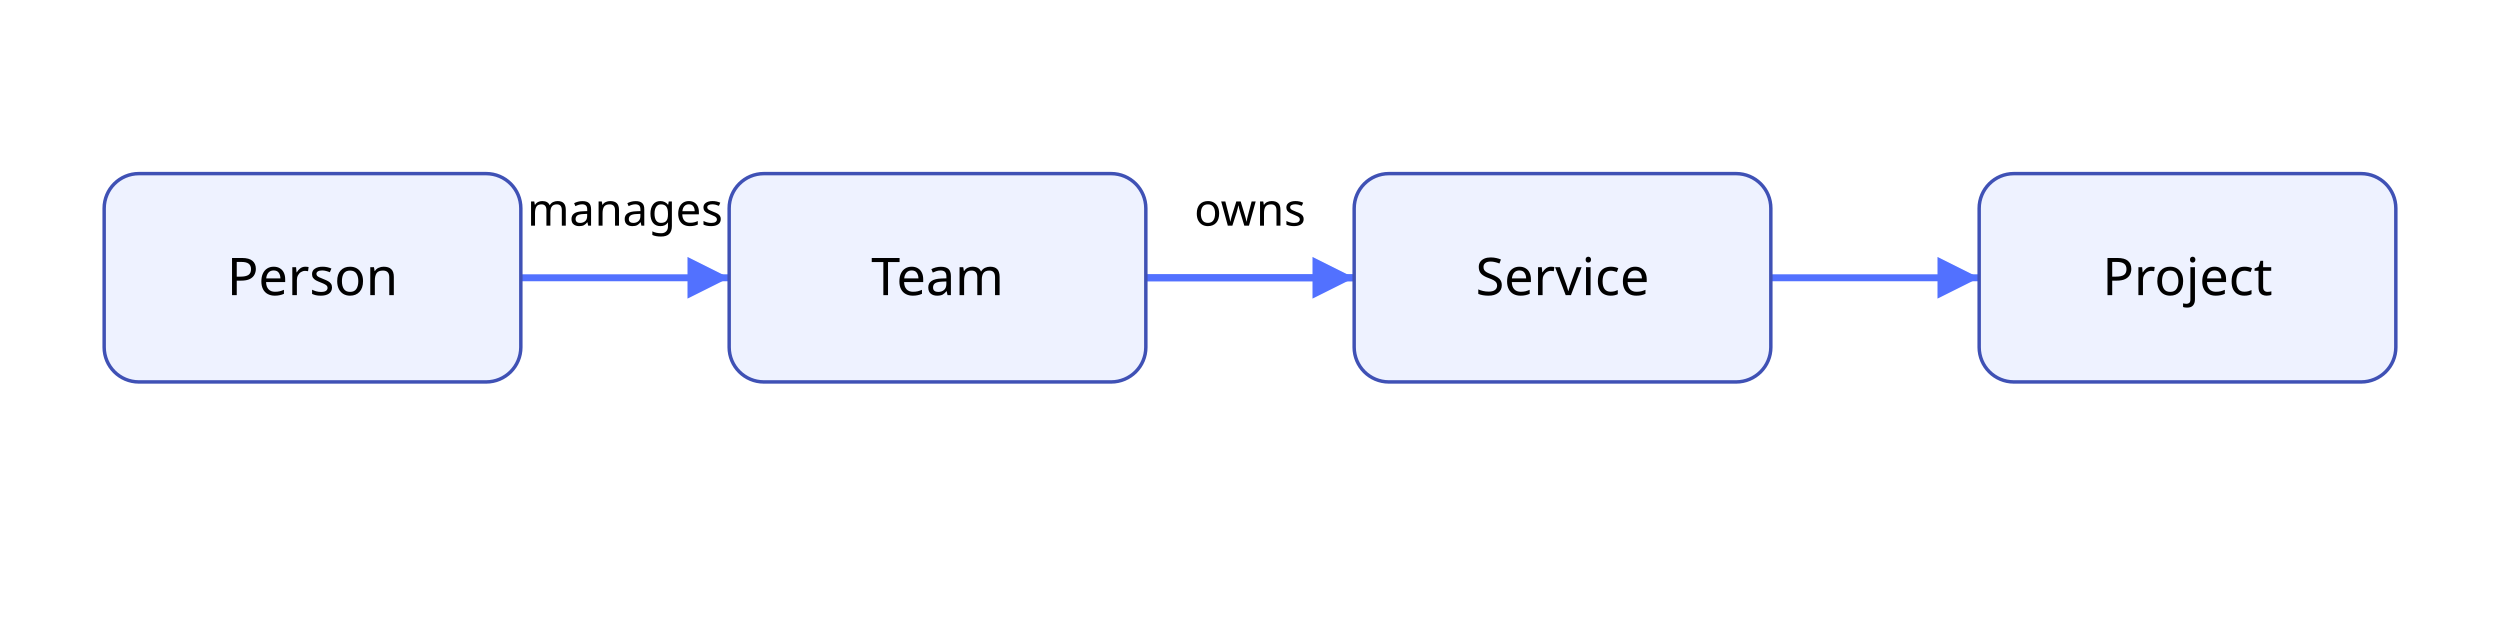
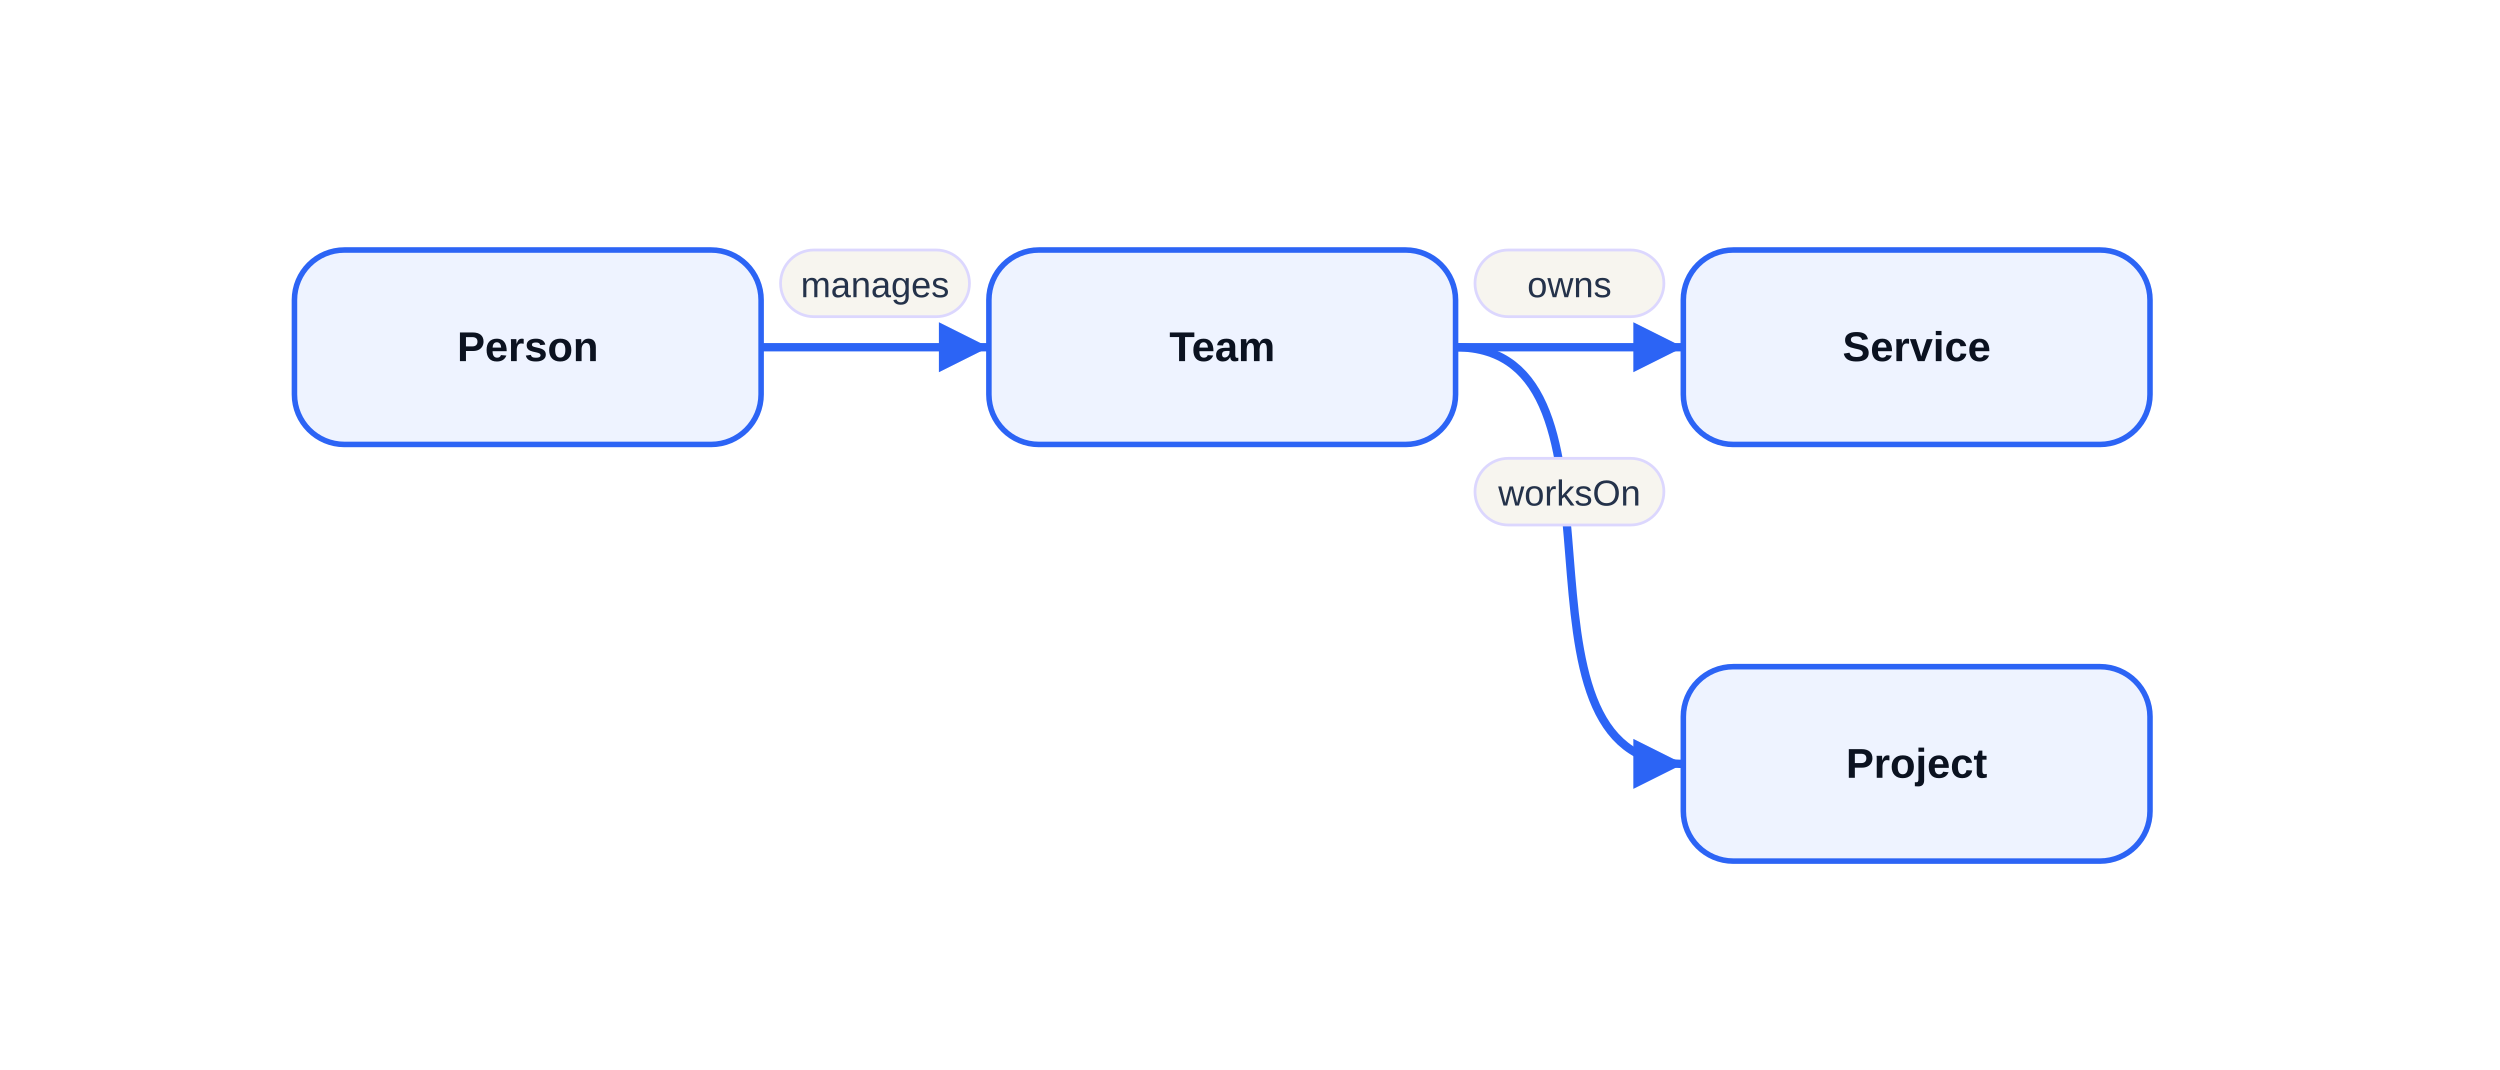
- <svg xmlns="http://www.w3.org/2000/svg" viewBox="0 0 720 180" role="img" aria-labelledby="title desc">
-   <line x1="150" y1="80" x2="210" y2="80" stroke="#5271ff" stroke-width="2" marker-end="url(#arrow)" />
-   <text x="180.0" y="65" text-anchor="middle" font-family="sans-serif" font-size="13">manages</text>
-   <line x1="330" y1="80" x2="390" y2="80" stroke="#5271ff" stroke-width="2" marker-end="url(#arrow)" />
-   <text x="360.0" y="65" text-anchor="middle" font-family="sans-serif" font-size="13">owns</text>
-   <line x1="330" y1="80" x2="570" y2="80" stroke="#5271ff" stroke-width="2" marker-end="url(#arrow)" />
-   <text x="450.0" y="65" text-anchor="middle" font-family="sans-serif" font-size="13">worksOn</text>
-   <rect x="30" y="50" width="120" height="60" rx="10" fill="#eef2ff" stroke="#3f51b5" />
-   <text x="90" y="85" text-anchor="middle" font-family="sans-serif" font-size="15">Person</text>
-   <rect x="210" y="50" width="120" height="60" rx="10" fill="#eef2ff" stroke="#3f51b5" />
-   <text x="270" y="85" text-anchor="middle" font-family="sans-serif" font-size="15">Team</text>
-   <rect x="390" y="50" width="120" height="60" rx="10" fill="#eef2ff" stroke="#3f51b5" />
-   <text x="450" y="85" text-anchor="middle" font-family="sans-serif" font-size="15">Service</text>
-   <rect x="570" y="50" width="120" height="60" rx="10" fill="#eef2ff" stroke="#3f51b5" />
-   <text x="630" y="85" text-anchor="middle" font-family="sans-serif" font-size="15">Project</text>
+ <svg xmlns="http://www.w3.org/2000/svg" viewBox="0 0 900 385" role="img" aria-labelledby="title desc">
  <defs>
    <marker id="arrow" markerWidth="8" markerHeight="8" refX="6" refY="3" orient="auto">
-       <path d="M0,0 L0,6 L6,3 z" fill="#5271ff" />
+       <path d="M0,0 L0,6 L6,3 z" fill="#2C64F5" />
    </marker>
  </defs>
+   <path d="M 274 125 C 344 125, 286 125, 356 125" fill="none" stroke="#2C64F5" stroke-width="3" marker-end="url(#arrow)" data-edge="0" data-source="Person" data-relation="manages" data-target="Team" data-kind="solid" />
+   <rect x="281.0" y="90.0" width="68" height="24" rx="12" fill="#F7F5EF" stroke="#DCD7FE" />
+   <text x="315.0" y="107.0" text-anchor="middle" font-family="Arial,sans-serif" font-size="13" fill="#24324A">manages</text>
+   <path d="M 524 125 C 594 125, 536 125, 606 125" fill="none" stroke="#2C64F5" stroke-width="3" marker-end="url(#arrow)" data-edge="1" data-source="Team" data-relation="owns" data-target="Service" data-kind="solid" />
+   <rect x="531.0" y="90.0" width="68" height="24" rx="12" fill="#F7F5EF" stroke="#DCD7FE" />
+   <text x="565.0" y="107.0" text-anchor="middle" font-family="Arial,sans-serif" font-size="13" fill="#24324A">owns</text>
+   <path d="M 524 125 C 594 125, 536 275, 606 275" fill="none" stroke="#2C64F5" stroke-width="3" marker-end="url(#arrow)" data-edge="2" data-source="Team" data-relation="worksOn" data-target="Project" data-kind="solid" />
+   <rect x="531.0" y="165.0" width="68" height="24" rx="12" fill="#F7F5EF" stroke="#DCD7FE" />
+   <text x="565.0" y="182.0" text-anchor="middle" font-family="Arial,sans-serif" font-size="13" fill="#24324A">worksOn</text>
+   <rect x="106" y="90.0" width="168" height="70" rx="18" fill="#EEF3FF" stroke="#2C64F5" stroke-width="2" />
+   <text x="190" y="130.0" text-anchor="middle" font-family="Arial,sans-serif" font-size="15" font-weight="600" fill="#0B1220">Person</text>
+   <rect x="356" y="90.0" width="168" height="70" rx="18" fill="#EEF3FF" stroke="#2C64F5" stroke-width="2" />
+   <text x="440" y="130.0" text-anchor="middle" font-family="Arial,sans-serif" font-size="15" font-weight="600" fill="#0B1220">Team</text>
+   <rect x="606" y="90.0" width="168" height="70" rx="18" fill="#EEF3FF" stroke="#2C64F5" stroke-width="2" />
+   <text x="690" y="130.0" text-anchor="middle" font-family="Arial,sans-serif" font-size="15" font-weight="600" fill="#0B1220">Service</text>
+   <rect x="606" y="240.0" width="168" height="70" rx="18" fill="#EEF3FF" stroke="#2C64F5" stroke-width="2" />
+   <text x="690" y="280.0" text-anchor="middle" font-family="Arial,sans-serif" font-size="15" font-weight="600" fill="#0B1220">Project</text>
</svg>
